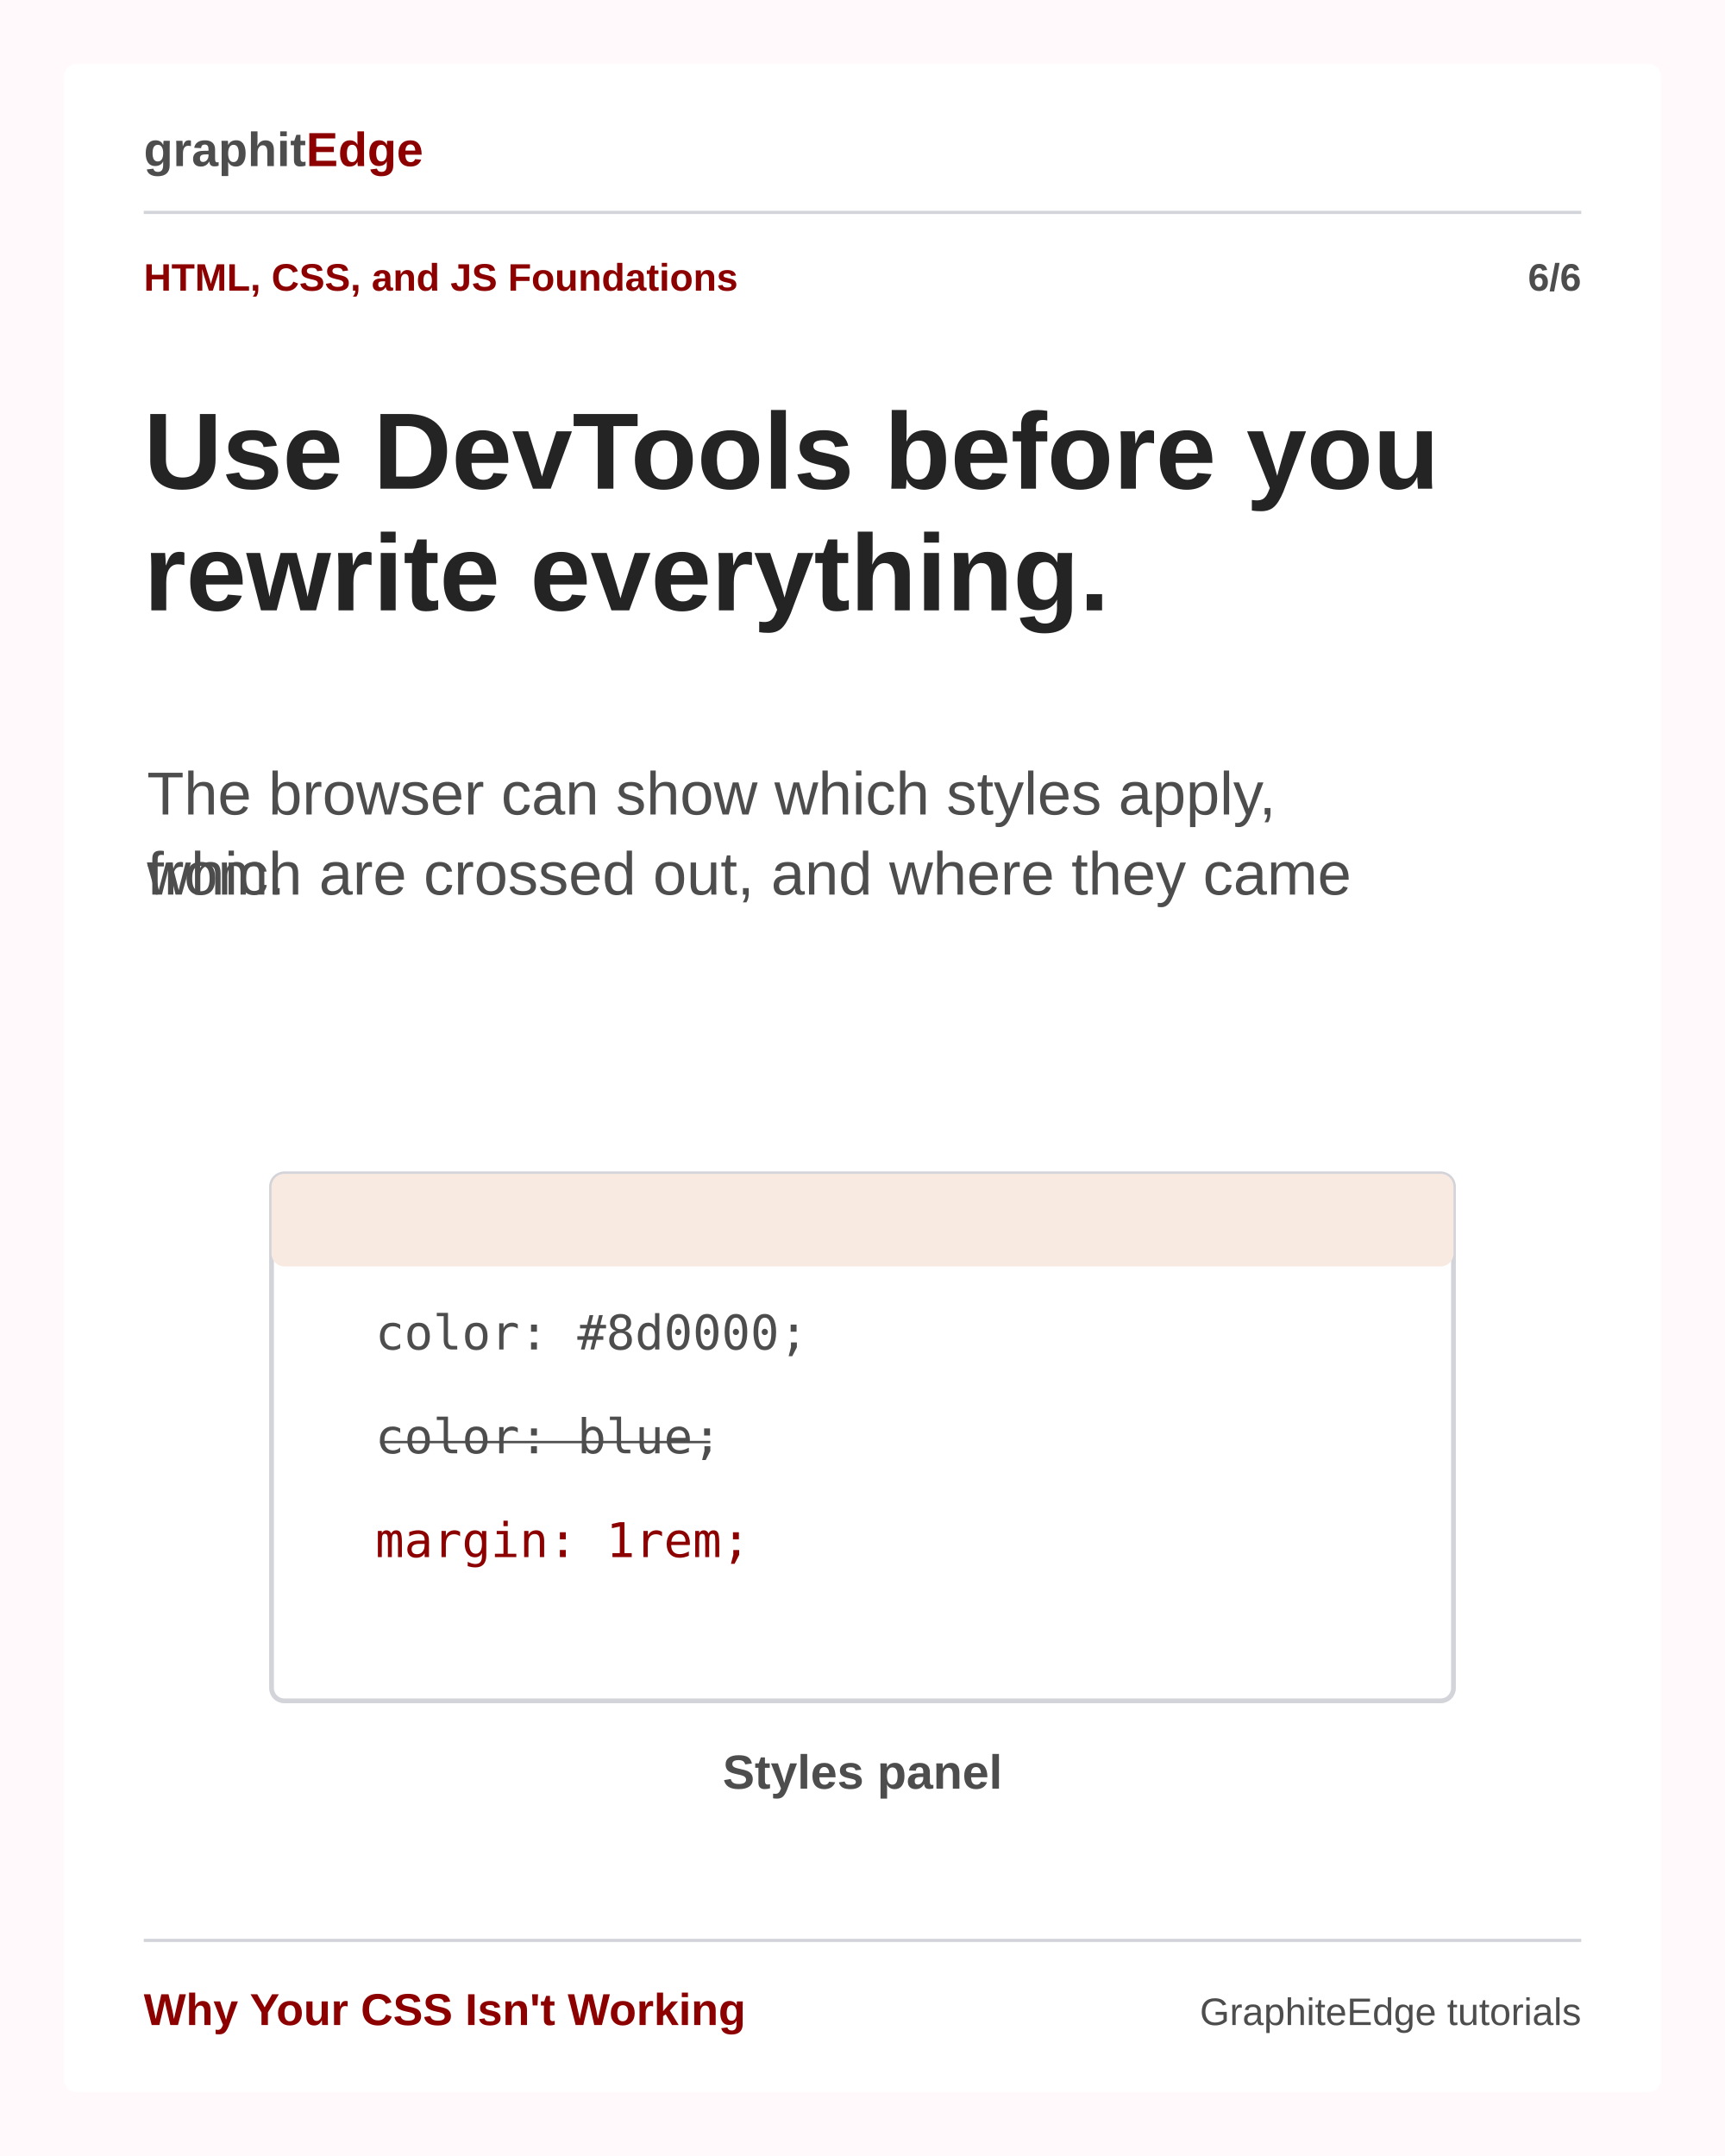
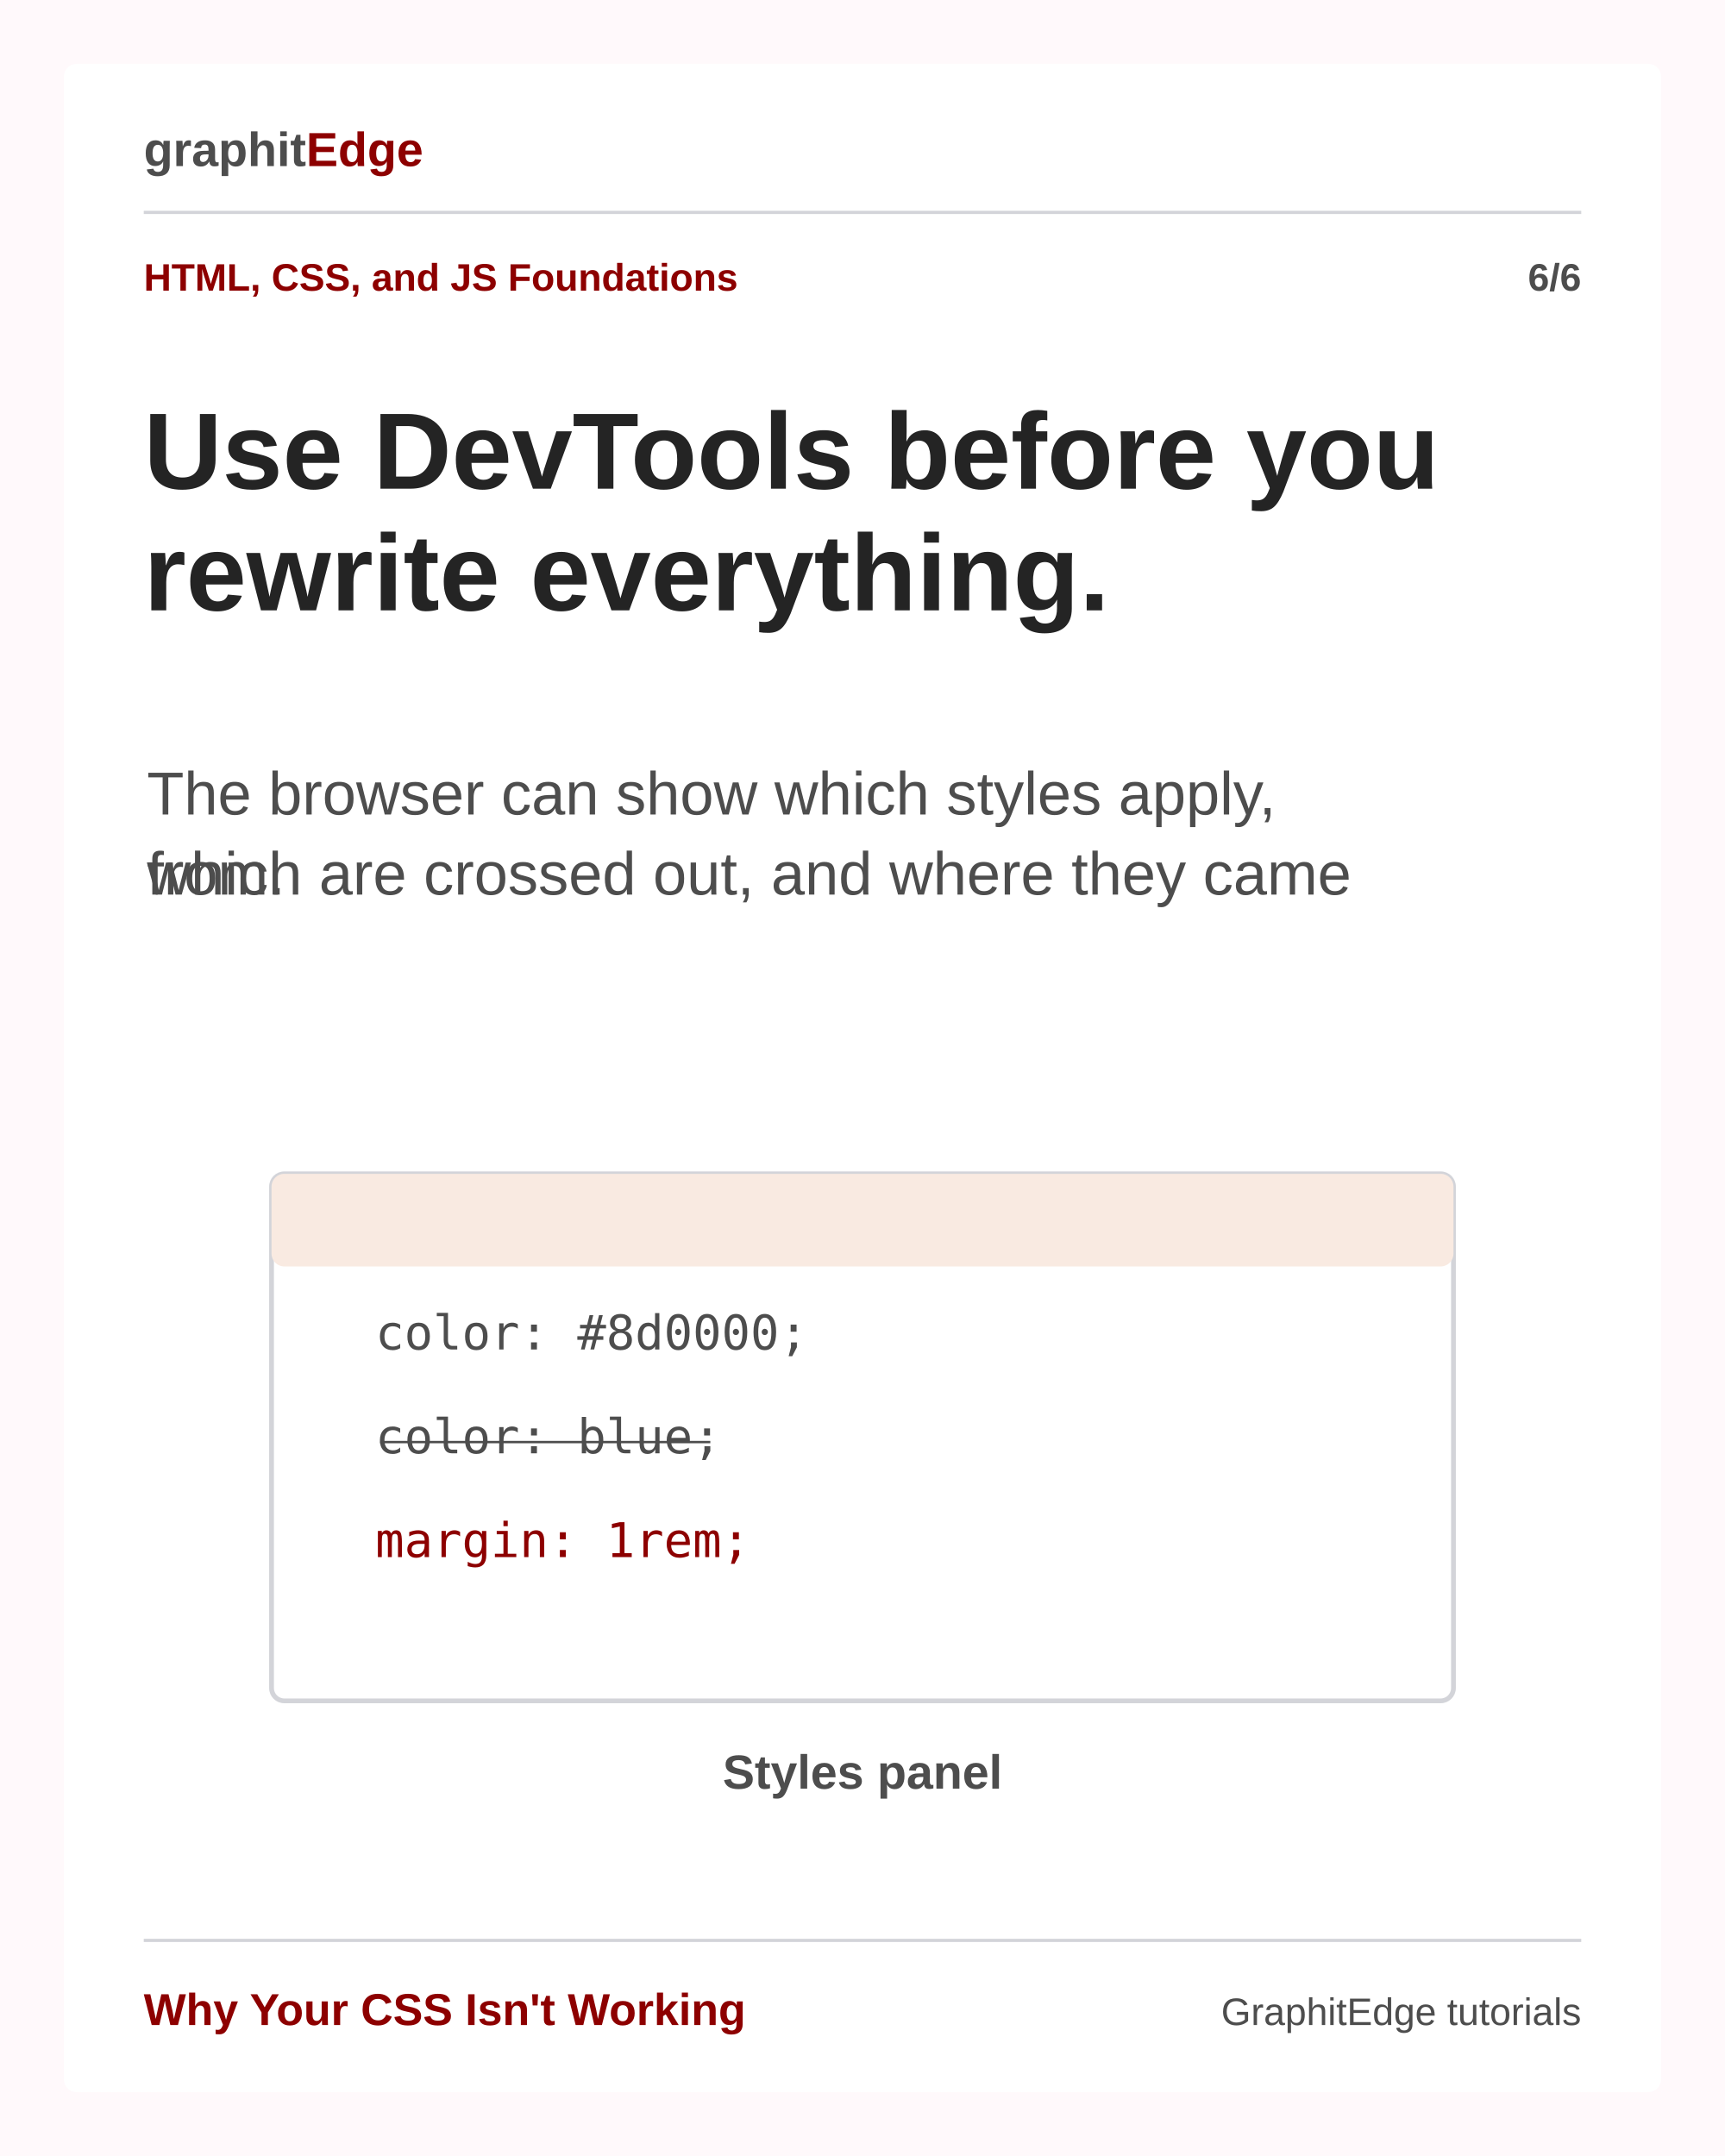
<svg xmlns="http://www.w3.org/2000/svg" width="1080" height="1350" viewBox="0 0 1080 1350" version="1.1" role="img" aria-labelledby="title desc">
  <rect width="1080" height="1350" fill="#fff9fb" />
  <rect x="40" y="40" width="1000" height="1270" rx="8" fill="#ffffff" />
  <g id="brand-header">
    <text x="90" y="104" font-family="PT Sans, Arial, sans-serif" font-size="30" font-weight="700" letter-spacing="0" fill="#4d4d4d">graphit<tspan fill="#8d0000">Edge</tspan>
    </text>
    <rect x="90" y="132" width="900" height="2" fill="#d3d4d9" />
    <text x="90" y="182" font-family="PT Sans, Arial, sans-serif" font-size="24" font-weight="700" letter-spacing="0" fill="#8d0000">HTML, CSS, and JS Foundations</text>
    <text x="990" y="182" text-anchor="end" font-family="PT Sans, Arial, sans-serif" font-size="24" font-weight="700" letter-spacing="0" fill="#4d4d4d">6/6</text>
  </g>
  <g id="message">
    <text x="90" y="306" text-anchor="start" font-family="Raleway, Arial, sans-serif" font-size="68" font-weight="700" letter-spacing="0" fill="#242424">Use DevTools before you</text>
    <text x="90" y="382.16" text-anchor="start" font-family="Raleway, Arial, sans-serif" font-size="68" font-weight="700" letter-spacing="0" fill="#242424">rewrite everything.</text>
    <text x="92" y="510" text-anchor="start" font-family="PT Sans, Arial, sans-serif" font-size="38" font-weight="400" letter-spacing="0" fill="#4d4d4d">The browser can show which styles apply,</text>
    <text x="92" y="560.16" text-anchor="start" font-family="PT Sans, Arial, sans-serif" font-size="38" font-weight="400" letter-spacing="0" fill="#4d4d4d">which are crossed out, and where they came</text>
    <text x="92" y="560.16" text-anchor="start" font-family="PT Sans, Arial, sans-serif" font-size="38" font-weight="400" letter-spacing="0" fill="#4d4d4d">from.</text>
  </g>
  <g id="visual">
    <rect x="170" y="735" width="740" height="330" rx="8" fill="#ffffff" stroke="#d3d4d9" stroke-width="3" />
    <rect x="170" y="735" width="740" height="58" rx="8" fill="#f9eae1" />
    <text x="235" y="845" font-family="IBM Plex Mono, monospace" font-size="30" fill="#4d4d4d">color: #8d0000;</text>
    <text x="235" y="910" font-family="IBM Plex Mono, monospace" font-size="30" fill="#4d4d4d" text-decoration="line-through">color: blue;</text>
    <text x="235" y="975" font-family="IBM Plex Mono, monospace" font-size="30" fill="#8d0000">margin: 1rem;</text>
    <text x="540" y="1120" text-anchor="middle" font-family="PT Sans, Arial, sans-serif" font-size="30" font-weight="700" letter-spacing="0" fill="#4d4d4d">Styles panel</text>
  </g>
  <g id="footer">
    <rect x="90" y="1214" width="900" height="2" fill="#d3d4d9" />
    <text x="90" y="1268" font-family="PT Sans, Arial, sans-serif" font-size="28" font-weight="700" letter-spacing="0" fill="#8d0000">Why Your CSS Isn't Working</text>
-     <text x="990" y="1268" text-anchor="end" font-family="PT Sans, Arial, sans-serif" font-size="24" font-weight="400" letter-spacing="0" fill="#4d4d4d">GraphiteEdge tutorials</text>
+     <text x="990" y="1268" text-anchor="end" font-family="PT Sans, Arial, sans-serif" font-size="24" font-weight="400" letter-spacing="0" fill="#4d4d4d">GraphitEdge tutorials</text>
  </g>
</svg>
